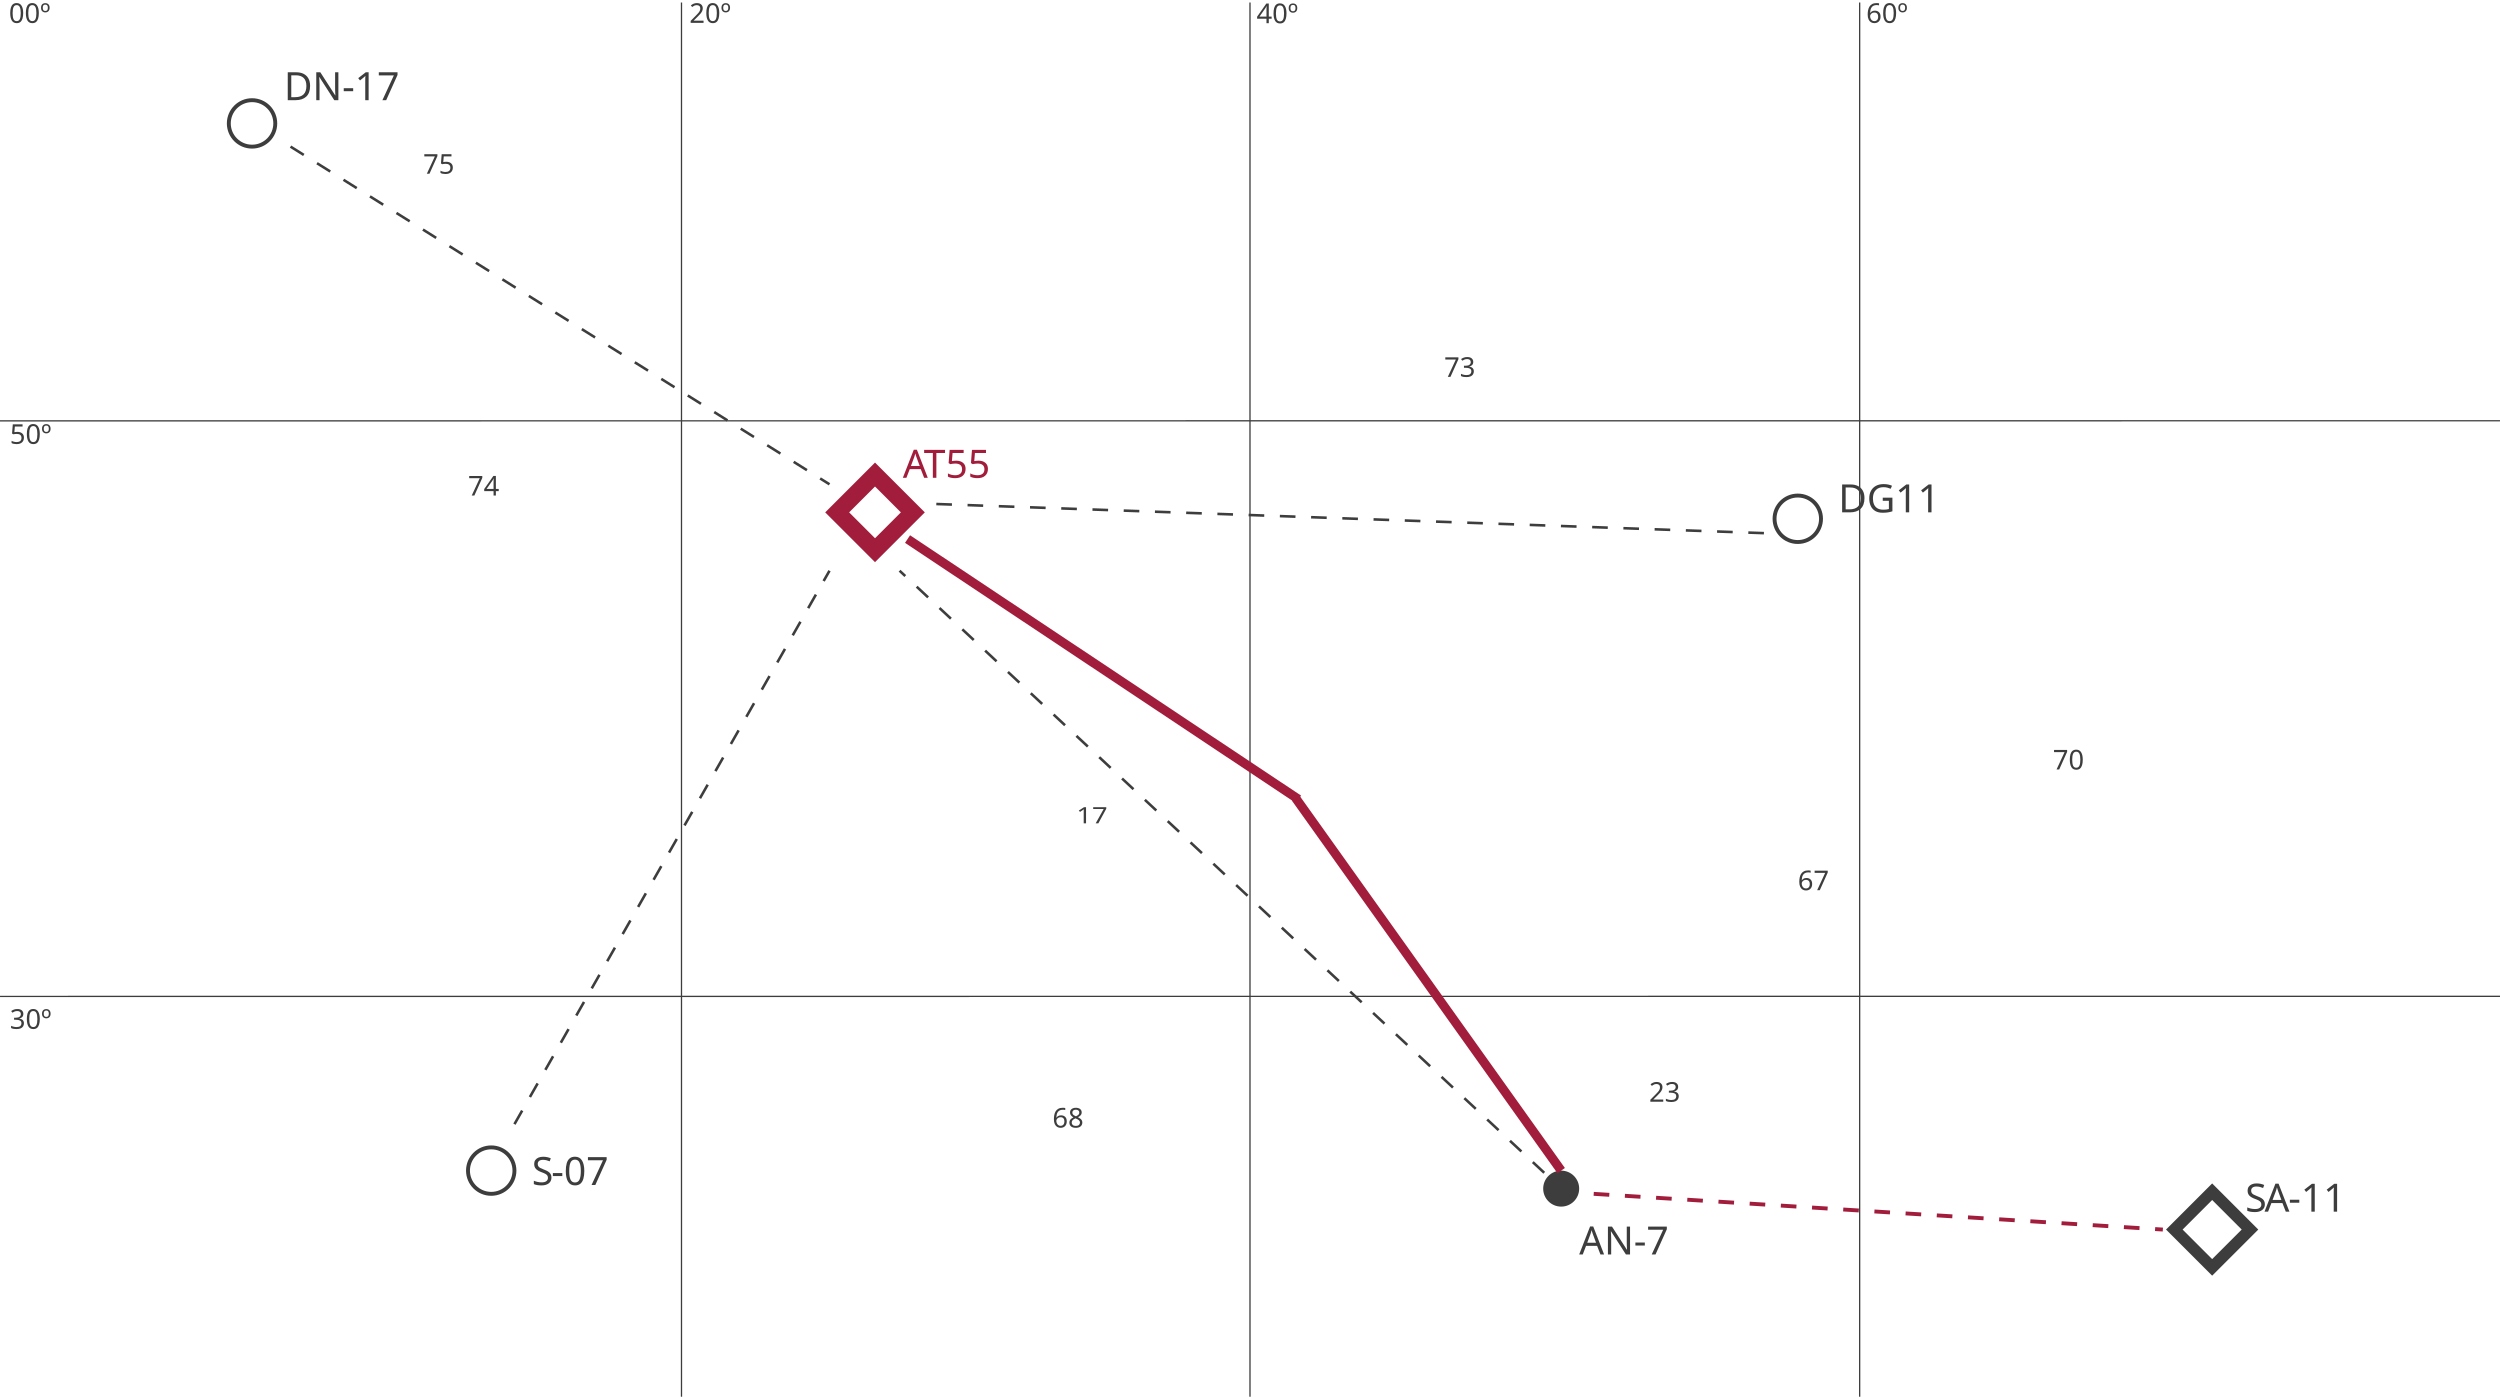
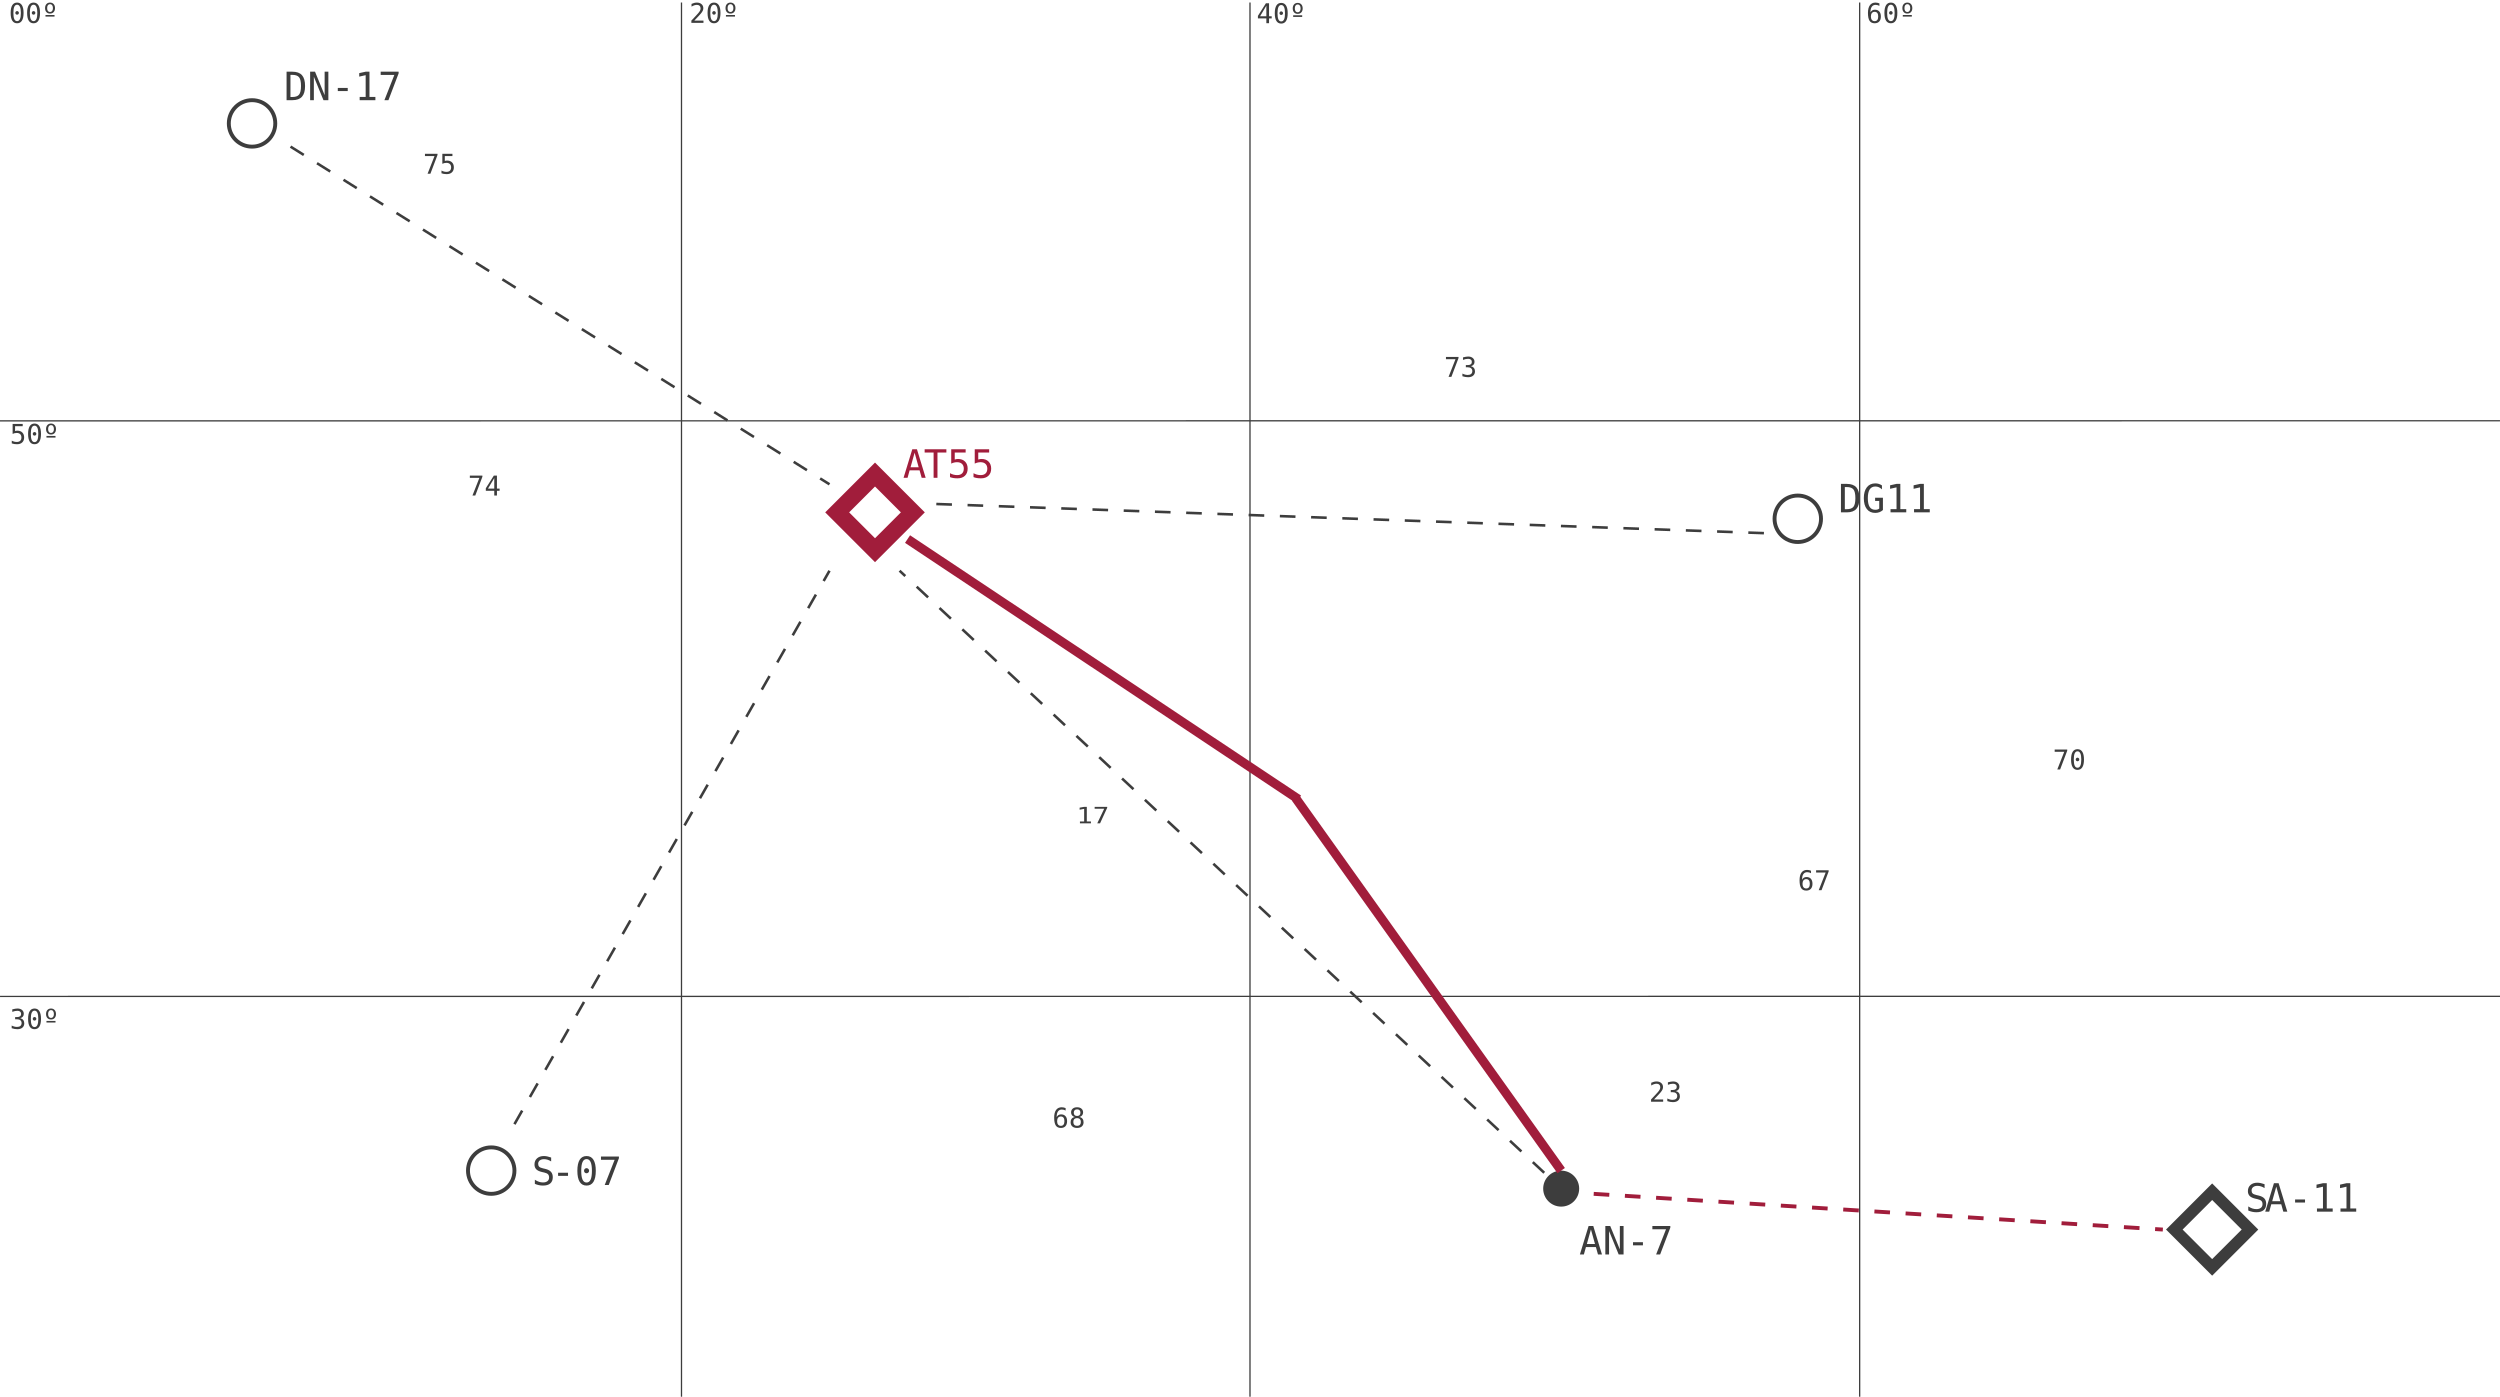
<svg xmlns="http://www.w3.org/2000/svg" id="Camada_2" data-name="Camada 2" viewBox="0 0 1920.02 1072.7">
  <defs>
    <style>
      .sgl-1 {
        fill: #a11d3b;
      }

      .sgl-1, .sgl-2, .sgl-3, .sgl-4 {
-         font-family: MyriadPro-Regular, 'Myriad Pro';
+         font-family: ui-monospace, 'SF Mono', Menlo, Consolas, monospace;
      }

      .sgl-1, .sgl-4 {
        font-size: 30px;
      }

      .sgl-5 {
        stroke-width: 13px;
      }

      .sgl-5, .sgl-6, .sgl-7 {
        stroke: #a11d3b;
      }

      .sgl-5, .sgl-6, .sgl-7, .sgl-8, .sgl-9, .sgl-10, .sgl-11, .sgl-12, .sgl-13 {
        fill: none;
        stroke-miterlimit: 10;
      }

      .sgl-6 {
        stroke-width: 7px;
      }

      .sgl-7, .sgl-10 {
        stroke-dasharray: 12;
      }

      .sgl-7, .sgl-13 {
        stroke-width: 3px;
      }

      .sgl-8, .sgl-9, .sgl-10, .sgl-11, .sgl-12, .sgl-13 {
        stroke: #3d3d3d;
      }

      .sgl-8, .sgl-10, .sgl-11 {
        stroke-width: 2px;
      }

      .sgl-14 {
        letter-spacing: 0em;
      }

      .sgl-15, .sgl-2, .sgl-3, .sgl-4 {
        fill: #3d3d3d;
      }

      .sgl-16 {
        fill: #616160;
      }

      .sgl-2 {
        font-size: 17.35px;
      }

      .sgl-3 {
        font-size: 21px;
      }

      .sgl-17 {
        letter-spacing: -.08em;
      }

      .sgl-18 {
        letter-spacing: 0em;
      }

      .sgl-11 {
        stroke-dasharray: 11.99 11.99;
      }

      .sgl-12 {
        stroke-width: 9px;
      }

      .sgl-19 {
        letter-spacing: 0em;
      }
    </style>
  </defs>
  <g id="Camada_12" data-name="Camada 12">
    <g>
      <line class="sgl-9" x1="960" y1="1.93" x2="960" y2="1072.7" />
      <line class="sgl-9" x1="1428.24" y1="1.93" x2="1428.24" y2="1072.7" />
      <line class="sgl-9" x1="523.39" y1="1.93" x2="523.39" y2="1072.7" />
      <line class="sgl-9" x1="0" y1="323.23" x2="1920" y2="323.15" />
      <line class="sgl-9" x1=".02" y1="765.26" x2="1920.02" y2="765.18" />
      <rect class="sgl-5" x="651.47" y="372.95" width="41.09" height="41.09" transform="translate(868.961 1146.935) rotate(-135)" />
      <rect class="sgl-12" x="1678.42" y="923.76" width="41.09" height="41.09" transform="translate(2232.582 2813.383) rotate(-135)" />
      <circle class="sgl-15" cx="1199" cy="912.87" r="13.82" />
      <circle class="sgl-13" cx="1380.71" cy="398.43" r="17.84" />
      <circle class="sgl-13" cx="193.57" cy="94.78" r="17.84" />
      <circle class="sgl-13" cx="377.26" cy="899.04" r="17.84" />
      <g>
        <line class="sgl-8" x1="690.88" y1="438.32" x2="695.26" y2="442.42" />
        <line class="sgl-11" x1="704.02" y1="450.6" x2="1190.23" y2="904.68" />
        <line class="sgl-8" x1="1194.61" y1="908.77" x2="1199" y2="912.87" />
      </g>
      <line class="sgl-10" x1="395.1" y1="863.37" x2="637.06" y2="438.32" />
      <line class="sgl-10" x1="223.13" y1="112.61" x2="637.06" y2="371.95" />
      <line class="sgl-10" x1="1354.71" y1="409.46" x2="715.39" y2="386.95" />
      <line class="sgl-16" x1="995" y1="612.83" x2="1671.67" y2="928.75" />
      <line class="sgl-7" x1="1223.98" y1="916.88" x2="1661.09" y2="944.31" />
      <line class="sgl-6" x1="1199" y1="899.04" x2="995" y2="612.83" />
      <line class="sgl-6" x1="697" y1="414.01" x2="997.26" y2="613.89" />
      <text class="sgl-3" transform="translate(6.82 17.58)">
        <tspan x="0" y="0">00º</tspan>
      </text>
      <text class="sgl-3" transform="translate(7.57 340.88)">
        <tspan x="0" y="0">50º</tspan>
      </text>
      <text class="sgl-3" transform="translate(7.57 790.14)">
        <tspan x="0" y="0">30º</tspan>
      </text>
      <text class="sgl-3" transform="translate(529.41 17.58)">
        <tspan x="0" y="0">20º</tspan>
      </text>
      <text class="sgl-3" transform="translate(965.04 17.81)">
        <tspan x="0" y="0">40º</tspan>
      </text>
      <text class="sgl-3" transform="translate(1433.244 17.5768)">
        <tspan x="0" y="0">60º</tspan>
      </text>
      <text class="sgl-3" transform="translate(1109.088 289.4153)">
        <tspan x="0" y="0">73</tspan>
      </text>
      <text class="sgl-3" transform="translate(1380.713 683.6862)">
        <tspan x="0" y="0">67</tspan>
      </text>
      <text class="sgl-2" transform="translate(826.64 632.31) scale(1.21 1)">
        <tspan x="0" y="0">17</tspan>
      </text>
      <text class="sgl-3" transform="translate(808.25 865.98)">
        <tspan x="0" y="0">68</tspan>
      </text>
      <text class="sgl-3" transform="translate(1266.461 846.1523)">
        <tspan x="0" y="0">23</tspan>
      </text>
      <text class="sgl-3" transform="translate(359.42 380.59)">
        <tspan x="0" y="0">74</tspan>
      </text>
      <text class="sgl-3" transform="translate(1576.586 590.9704)">
        <tspan x="0" y="0">70</tspan>
      </text>
      <text class="sgl-3" transform="translate(324.95 133.44)">
        <tspan x="0" y="0">75</tspan>
      </text>
      <text class="sgl-4" transform="translate(218.09 76.94)">
        <tspan x="0" y="0">DN-17</tspan>
      </text>
      <text class="sgl-4" transform="translate(408.46 910.11)">
        <tspan class="sgl-19" x="0" y="0">S</tspan>
        <tspan x="14.94" y="0">-07</tspan>
      </text>
      <text class="sgl-1" transform="translate(693.4 366.94)">
        <tspan class="sgl-17" x="0" y="0">A</tspan>
        <tspan x="16.05" y="0">T55</tspan>
      </text>
      <text class="sgl-4" transform="translate(1411.864 393.5)">
        <tspan x="0" y="0">DG11</tspan>
      </text>
      <text class="sgl-4" transform="translate(1724.374 930.5957)">
        <tspan x="0" y="0">S</tspan>
        <tspan class="sgl-18" x="14.79" y="0">A</tspan>
        <tspan class="sgl-14" x="33.06" y="0">-11</tspan>
      </text>
      <text class="sgl-4" transform="translate(1212.82 963.4573)">
        <tspan x="0" y="0">AN-7</tspan>
      </text>
    </g>
  </g>
</svg>
